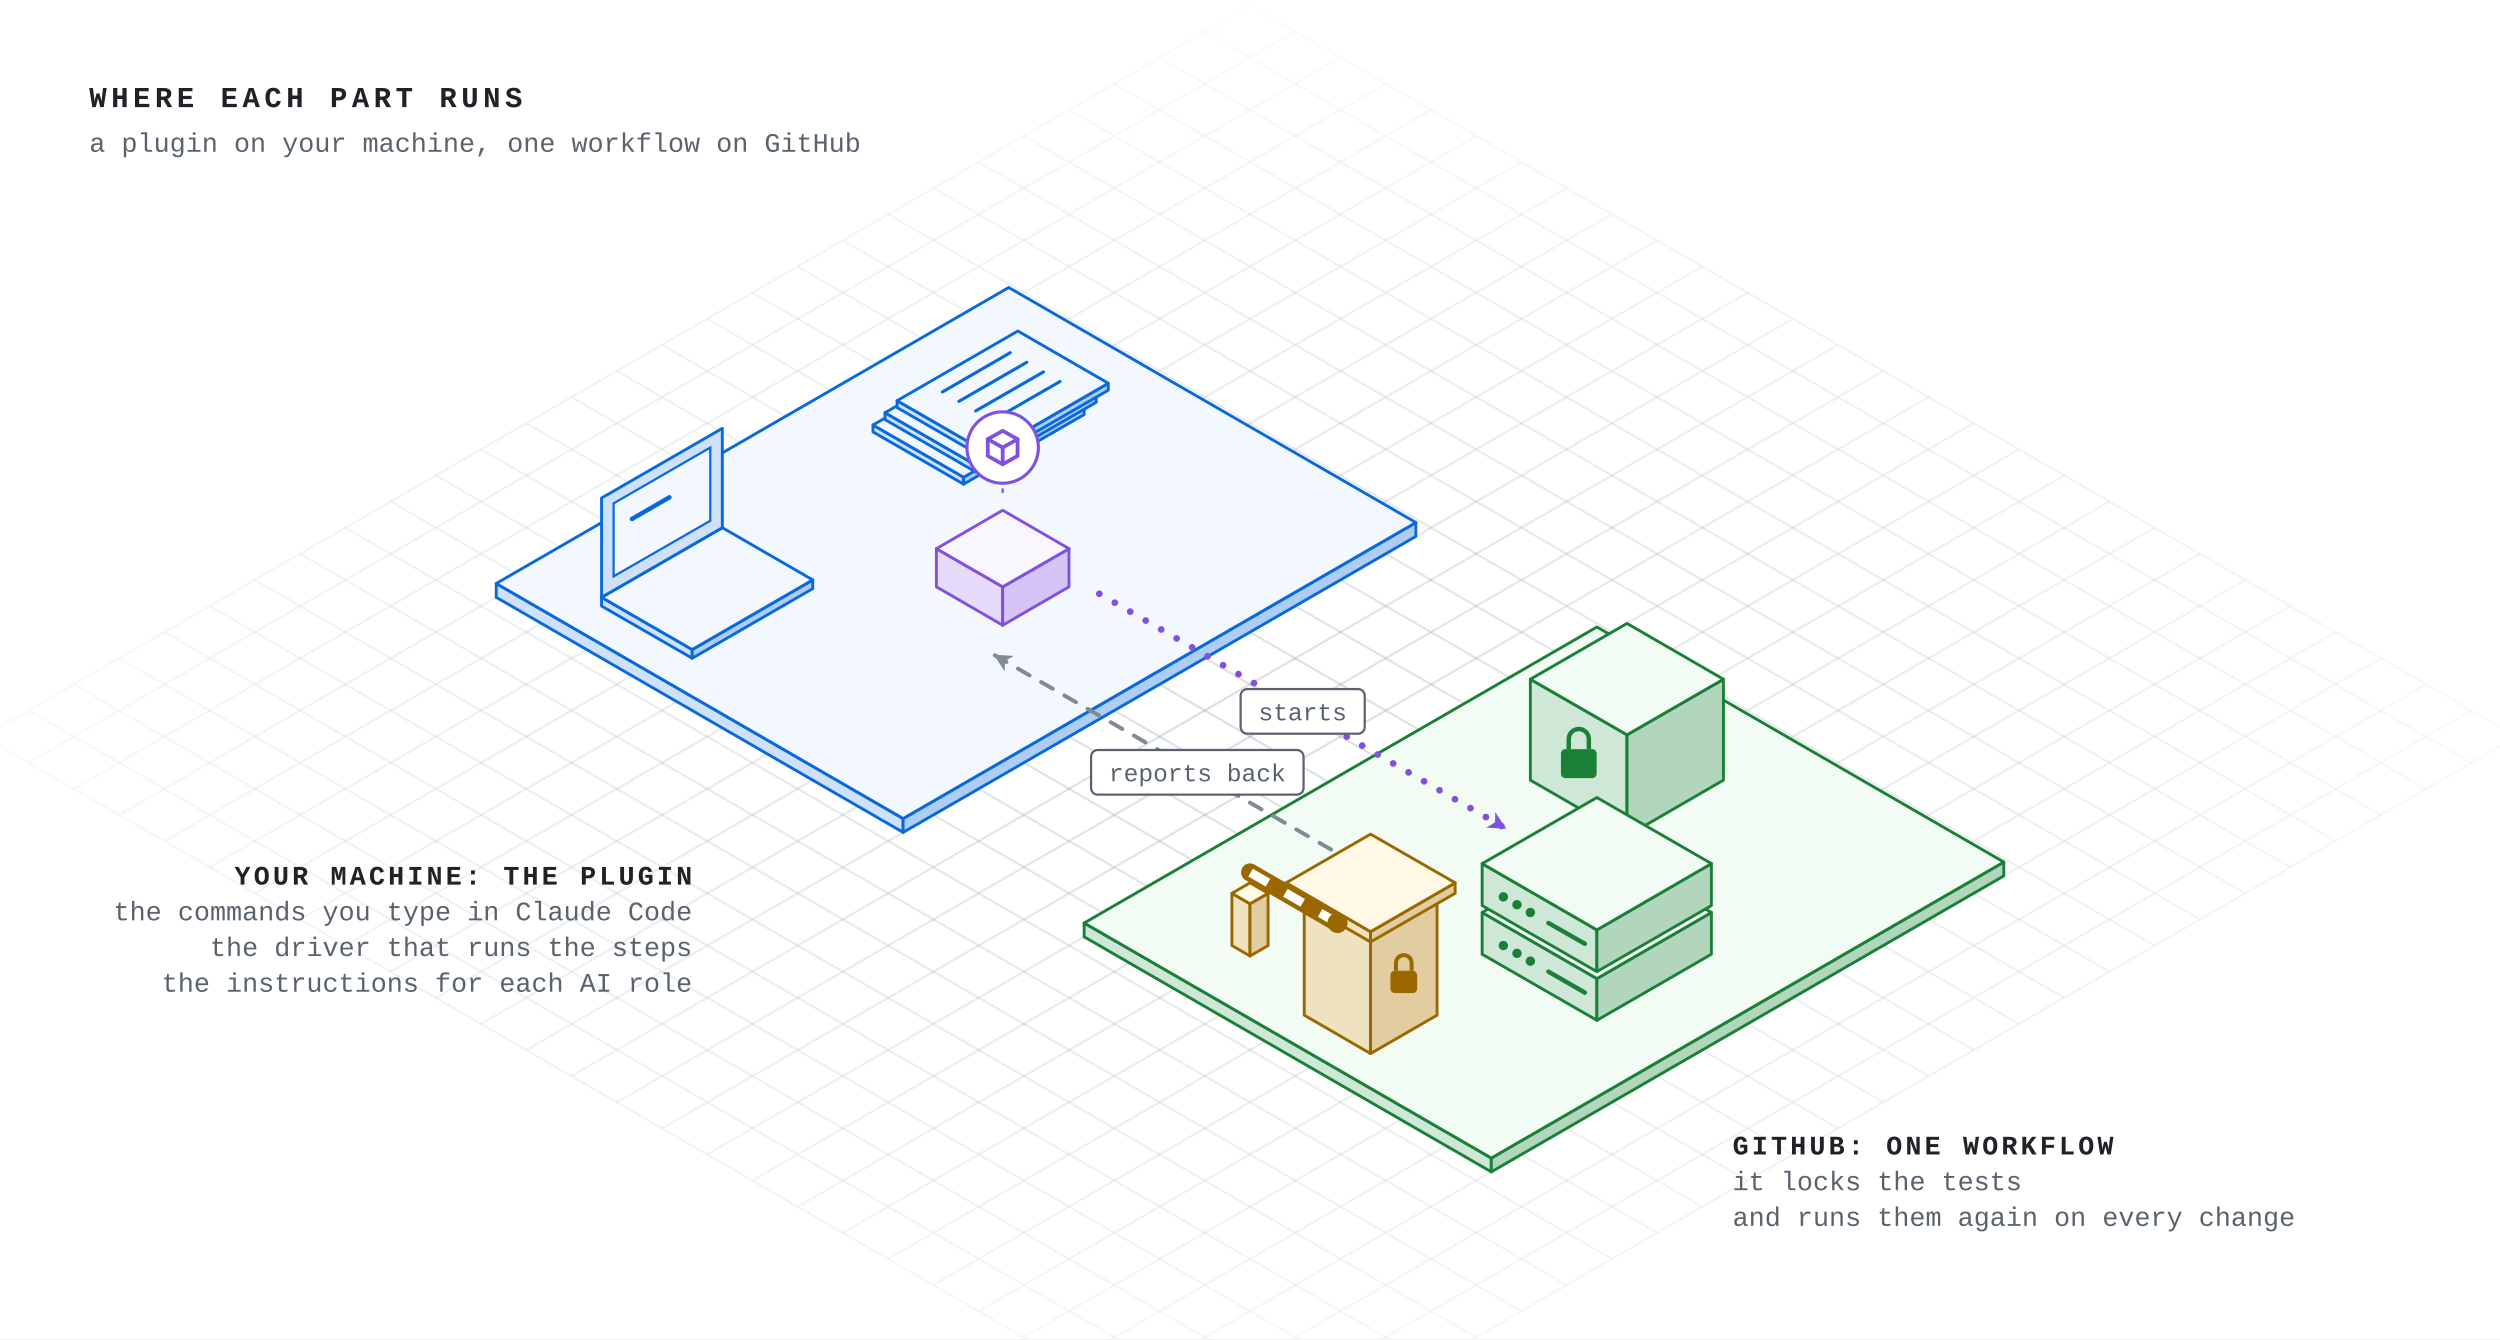
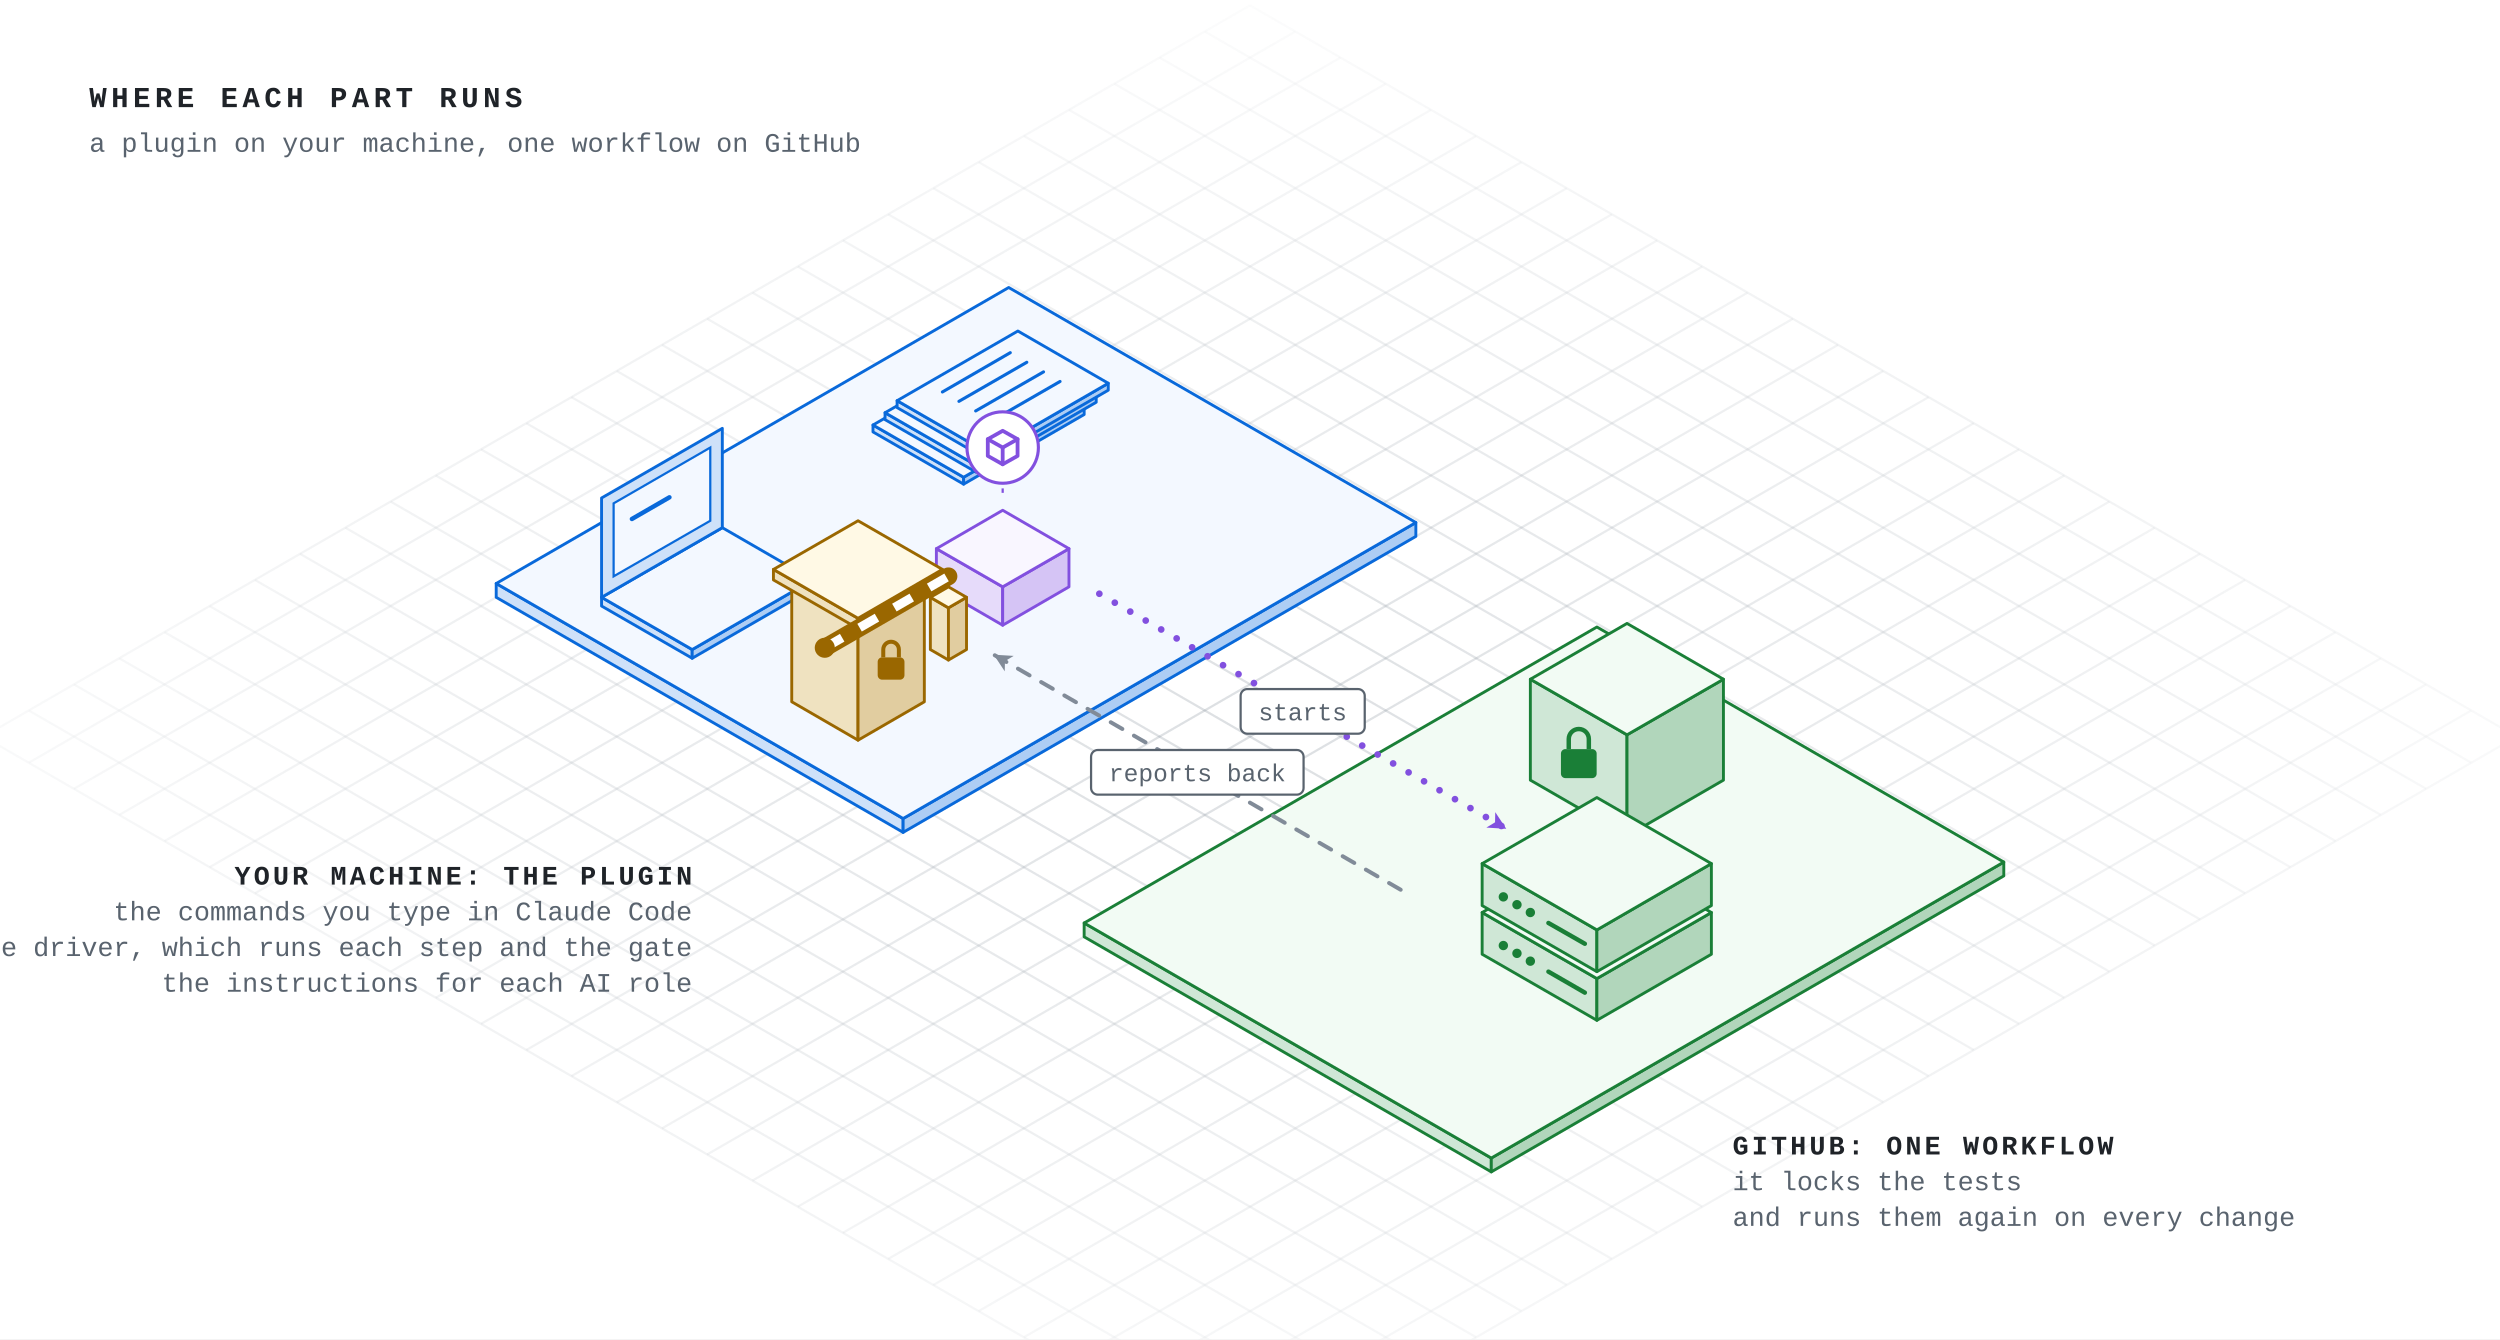
<svg xmlns="http://www.w3.org/2000/svg" viewBox="0 0 1120 600" width="1120" height="600" role="img" aria-labelledby="title desc" font-family="ui-monospace, SFMono-Regular, 'JetBrains Mono', 'Cascadia Mono', Menlo, Consolas, 'Liberation Mono', monospace">
  <defs>
    <radialGradient id="glow" cx="0.500" cy="0.550" r="0.6">
      <stop offset="0" stop-color="#fff" stop-opacity="1" />
      <stop offset="1" stop-color="#fff" stop-opacity="0" />
    </radialGradient>
    <mask id="fade">
      <rect width="1120" height="600" fill="url(#glow)" />
    </mask>
    <marker id="arrow-main" viewBox="0 0 10 10" refX="9" refY="5" markerWidth="10" markerHeight="10" markerUnits="userSpaceOnUse" orient="auto-start-reverse">
      <path d="M1,1 L9,5 L1,9 L3.2,5 z" fill="#8250df" />
    </marker>
    <marker id="arrow-side" viewBox="0 0 10 10" refX="9" refY="5" markerWidth="10" markerHeight="10" markerUnits="userSpaceOnUse" orient="auto-start-reverse">
      <path d="M1,1 L9,5 L1,9 L3.2,5 z" fill="#818b98" />
    </marker>
    <marker id="arrow-fail" viewBox="0 0 10 10" refX="9" refY="5" markerWidth="10" markerHeight="10" markerUnits="userSpaceOnUse" orient="auto-start-reverse">
      <path d="M1,1 L9,5 L1,9 L3.2,5 z" fill="#cf222e" />
    </marker>
    <marker id="arrow-pass" viewBox="0 0 10 10" refX="9" refY="5" markerWidth="10" markerHeight="10" markerUnits="userSpaceOnUse" orient="auto-start-reverse">
      <path d="M1,1 L9,5 L1,9 L3.2,5 z" fill="#1a7f37" />
    </marker>
  </defs>
  <style>.main{stroke-width:3;stroke-dasharray:0 8;animation:flow .8s linear infinite}.side{stroke-width:1.8;stroke-dasharray:6 6;animation:side 1.6s linear infinite}@keyframes flow{to{stroke-dashoffset:-8}}@keyframes side{to{stroke-dashoffset:-12}}.still-arm{display:none}@media (prefers-reduced-motion:reduce){.main,.side{animation:none}.ticket,.moving-arm{display:none}.still-arm{display:inline}}</style>
  <rect width="1120" height="600" fill="#ffffff" />
  <g mask="url(#fade)">
    <line x1="560.0" y1="2.4" x2="-7.4" y2="330.0" stroke="#818b98" stroke-opacity="0.28" stroke-width="1" />
    <line x1="560.0" y1="2.4" x2="1127.4" y2="330.0" stroke="#818b98" stroke-opacity="0.28" stroke-width="1" />
    <line x1="580.3" y1="14.1" x2="12.9" y2="341.7" stroke="#818b98" stroke-opacity="0.28" stroke-width="1" />
    <line x1="539.7" y1="14.1" x2="1107.1" y2="341.7" stroke="#818b98" stroke-opacity="0.28" stroke-width="1" />
    <line x1="600.5" y1="25.8" x2="33.1" y2="353.4" stroke="#818b98" stroke-opacity="0.28" stroke-width="1" />
    <line x1="519.5" y1="25.8" x2="1086.9" y2="353.4" stroke="#818b98" stroke-opacity="0.28" stroke-width="1" />
    <line x1="620.8" y1="37.5" x2="53.4" y2="365.1" stroke="#818b98" stroke-opacity="0.28" stroke-width="1" />
    <line x1="499.2" y1="37.5" x2="1066.6" y2="365.1" stroke="#818b98" stroke-opacity="0.28" stroke-width="1" />
    <line x1="641.1" y1="49.2" x2="73.7" y2="376.8" stroke="#818b98" stroke-opacity="0.28" stroke-width="1" />
    <line x1="478.9" y1="49.2" x2="1046.3" y2="376.8" stroke="#818b98" stroke-opacity="0.28" stroke-width="1" />
    <line x1="661.3" y1="60.9" x2="93.9" y2="388.5" stroke="#818b98" stroke-opacity="0.28" stroke-width="1" />
    <line x1="458.7" y1="60.9" x2="1026.1" y2="388.5" stroke="#818b98" stroke-opacity="0.28" stroke-width="1" />
    <line x1="681.6" y1="72.6" x2="114.2" y2="400.2" stroke="#818b98" stroke-opacity="0.28" stroke-width="1" />
    <line x1="438.4" y1="72.6" x2="1005.8" y2="400.2" stroke="#818b98" stroke-opacity="0.28" stroke-width="1" />
    <line x1="701.9" y1="84.3" x2="134.4" y2="411.9" stroke="#818b98" stroke-opacity="0.28" stroke-width="1" />
    <line x1="418.1" y1="84.3" x2="985.6" y2="411.9" stroke="#818b98" stroke-opacity="0.28" stroke-width="1" />
    <line x1="722.1" y1="96.0" x2="154.7" y2="423.6" stroke="#818b98" stroke-opacity="0.28" stroke-width="1" />
    <line x1="397.9" y1="96.0" x2="965.3" y2="423.6" stroke="#818b98" stroke-opacity="0.28" stroke-width="1" />
    <line x1="742.4" y1="107.7" x2="175.0" y2="435.3" stroke="#818b98" stroke-opacity="0.28" stroke-width="1" />
    <line x1="377.6" y1="107.7" x2="945.0" y2="435.3" stroke="#818b98" stroke-opacity="0.28" stroke-width="1" />
    <line x1="762.6" y1="119.4" x2="195.2" y2="447.0" stroke="#818b98" stroke-opacity="0.28" stroke-width="1" />
    <line x1="357.4" y1="119.4" x2="924.8" y2="447.0" stroke="#818b98" stroke-opacity="0.28" stroke-width="1" />
    <line x1="782.9" y1="131.1" x2="215.5" y2="458.7" stroke="#818b98" stroke-opacity="0.28" stroke-width="1" />
    <line x1="337.1" y1="131.1" x2="904.5" y2="458.7" stroke="#818b98" stroke-opacity="0.28" stroke-width="1" />
    <line x1="803.2" y1="142.8" x2="235.8" y2="470.4" stroke="#818b98" stroke-opacity="0.28" stroke-width="1" />
    <line x1="316.8" y1="142.8" x2="884.2" y2="470.4" stroke="#818b98" stroke-opacity="0.28" stroke-width="1" />
    <line x1="823.4" y1="154.5" x2="256.0" y2="482.1" stroke="#818b98" stroke-opacity="0.28" stroke-width="1" />
    <line x1="296.6" y1="154.5" x2="864.0" y2="482.1" stroke="#818b98" stroke-opacity="0.28" stroke-width="1" />
    <line x1="843.7" y1="166.2" x2="276.3" y2="493.8" stroke="#818b98" stroke-opacity="0.28" stroke-width="1" />
    <line x1="276.3" y1="166.2" x2="843.7" y2="493.8" stroke="#818b98" stroke-opacity="0.28" stroke-width="1" />
    <line x1="864.0" y1="177.9" x2="296.6" y2="505.5" stroke="#818b98" stroke-opacity="0.28" stroke-width="1" />
    <line x1="256.0" y1="177.9" x2="823.4" y2="505.5" stroke="#818b98" stroke-opacity="0.28" stroke-width="1" />
    <line x1="884.2" y1="189.6" x2="316.8" y2="517.2" stroke="#818b98" stroke-opacity="0.28" stroke-width="1" />
    <line x1="235.8" y1="189.6" x2="803.2" y2="517.2" stroke="#818b98" stroke-opacity="0.28" stroke-width="1" />
    <line x1="904.5" y1="201.3" x2="337.1" y2="528.9" stroke="#818b98" stroke-opacity="0.28" stroke-width="1" />
    <line x1="215.5" y1="201.3" x2="782.9" y2="528.9" stroke="#818b98" stroke-opacity="0.28" stroke-width="1" />
    <line x1="924.8" y1="213.0" x2="357.4" y2="540.6" stroke="#818b98" stroke-opacity="0.28" stroke-width="1" />
    <line x1="195.2" y1="213.0" x2="762.6" y2="540.6" stroke="#818b98" stroke-opacity="0.28" stroke-width="1" />
    <line x1="945.0" y1="224.7" x2="377.6" y2="552.3" stroke="#818b98" stroke-opacity="0.28" stroke-width="1" />
    <line x1="175.0" y1="224.7" x2="742.4" y2="552.3" stroke="#818b98" stroke-opacity="0.28" stroke-width="1" />
    <line x1="965.3" y1="236.4" x2="397.9" y2="564.0" stroke="#818b98" stroke-opacity="0.28" stroke-width="1" />
    <line x1="154.7" y1="236.4" x2="722.1" y2="564.0" stroke="#818b98" stroke-opacity="0.28" stroke-width="1" />
    <line x1="985.6" y1="248.1" x2="418.1" y2="575.7" stroke="#818b98" stroke-opacity="0.28" stroke-width="1" />
    <line x1="134.4" y1="248.1" x2="701.9" y2="575.7" stroke="#818b98" stroke-opacity="0.28" stroke-width="1" />
    <line x1="1005.8" y1="259.8" x2="438.4" y2="587.4" stroke="#818b98" stroke-opacity="0.28" stroke-width="1" />
    <line x1="114.2" y1="259.8" x2="681.6" y2="587.4" stroke="#818b98" stroke-opacity="0.28" stroke-width="1" />
    <line x1="1026.1" y1="271.5" x2="458.7" y2="599.1" stroke="#818b98" stroke-opacity="0.28" stroke-width="1" />
    <line x1="93.9" y1="271.5" x2="661.3" y2="599.1" stroke="#818b98" stroke-opacity="0.28" stroke-width="1" />
    <line x1="1046.3" y1="283.2" x2="478.9" y2="610.8" stroke="#818b98" stroke-opacity="0.28" stroke-width="1" />
    <line x1="73.7" y1="283.2" x2="641.1" y2="610.8" stroke="#818b98" stroke-opacity="0.28" stroke-width="1" />
    <line x1="1066.6" y1="294.9" x2="499.2" y2="622.5" stroke="#818b98" stroke-opacity="0.28" stroke-width="1" />
    <line x1="53.4" y1="294.9" x2="620.8" y2="622.5" stroke="#818b98" stroke-opacity="0.28" stroke-width="1" />
    <line x1="1086.9" y1="306.6" x2="519.5" y2="634.2" stroke="#818b98" stroke-opacity="0.28" stroke-width="1" />
    <line x1="33.1" y1="306.6" x2="600.5" y2="634.2" stroke="#818b98" stroke-opacity="0.28" stroke-width="1" />
    <line x1="1107.1" y1="318.3" x2="539.7" y2="645.9" stroke="#818b98" stroke-opacity="0.28" stroke-width="1" />
    <line x1="12.9" y1="318.3" x2="580.3" y2="645.9" stroke="#818b98" stroke-opacity="0.28" stroke-width="1" />
    <line x1="1127.4" y1="330.0" x2="560.0" y2="657.6" stroke="#818b98" stroke-opacity="0.28" stroke-width="1" />
    <line x1="-7.4" y1="330.0" x2="560.0" y2="657.6" stroke="#818b98" stroke-opacity="0.28" stroke-width="1" />
  </g>
  <polygon points="222.3,261.4 404.6,366.7 404.6,372.9 222.3,267.6" fill="#cee1f9" stroke="#0969da" stroke-width="1.3" stroke-linejoin="round" />
  <polygon points="404.6,366.7 634.3,234.1 634.3,240.3 404.6,372.9" fill="#adcdf4" stroke="#0969da" stroke-width="1.3" stroke-linejoin="round" />
  <polygon points="222.3,261.4 404.6,366.7 634.3,234.1 451.9,128.8" fill="#f3f8ff" stroke="#0969da" stroke-width="1.3" stroke-linejoin="round" />
  <polygon points="485.7,413.5 668.1,518.8 668.1,525.0 485.7,419.7" fill="#cfe7d6" stroke="#1a7f37" stroke-width="1.3" stroke-linejoin="round" />
  <polygon points="668.1,518.8 897.7,386.2 897.7,392.4 668.1,525.0" fill="#b1d6bb" stroke="#1a7f37" stroke-width="1.3" stroke-linejoin="round" />
  <polygon points="485.7,413.5 668.1,518.8 897.7,386.2 715.4,280.9" fill="#f2fbf4" stroke="#1a7f37" stroke-width="1.3" stroke-linejoin="round" />
  <polyline class="main" points="492.5,266.0 674.8,371.3" fill="none" stroke="#8250df" stroke-linecap="round" stroke-linejoin="round" marker-end="url(#arrow-main)" />
  <polyline class="side" points="627.5,398.6 445.2,293.3" fill="none" stroke="#818b98" stroke-linecap="round" stroke-linejoin="round" marker-end="url(#arrow-side)" />
  <polygon points="391.1,190.4 431.7,213.8 431.7,216.9 391.1,193.5" fill="#cee1f9" stroke="#0969da" stroke-width="1.3" stroke-linejoin="round" />
  <polygon points="431.7,213.8 485.7,182.6 485.7,185.7 431.7,216.9" fill="#adcdf4" stroke="#0969da" stroke-width="1.3" stroke-linejoin="round" />
  <polygon points="391.1,190.4 431.7,213.8 485.7,182.6 445.2,159.2" fill="#f3f8ff" stroke="#0969da" stroke-width="1.3" stroke-linejoin="round" />
  <polygon points="396.5,184.9 437.1,208.3 437.1,211.4 396.5,188.0" fill="#cee1f9" stroke="#0969da" stroke-width="1.3" stroke-linejoin="round" />
  <polygon points="437.1,208.3 491.1,177.1 491.1,180.2 437.1,211.4" fill="#adcdf4" stroke="#0969da" stroke-width="1.3" stroke-linejoin="round" />
  <polygon points="396.5,184.9 437.1,208.3 491.1,177.1 450.6,153.7" fill="#f3f8ff" stroke="#0969da" stroke-width="1.3" stroke-linejoin="round" />
  <polygon points="401.9,179.5 442.5,202.9 442.5,206.0 401.9,182.6" fill="#cee1f9" stroke="#0969da" stroke-width="1.3" stroke-linejoin="round" />
  <polygon points="442.5,202.9 496.5,171.7 496.5,174.8 442.5,206.0" fill="#adcdf4" stroke="#0969da" stroke-width="1.3" stroke-linejoin="round" />
  <polygon points="401.9,179.5 442.5,202.9 496.5,171.7 456.0,148.3" fill="#f3f8ff" stroke="#0969da" stroke-width="1.3" stroke-linejoin="round" />
  <line x1="452.6" y1="158.0" x2="422.2" y2="175.6" stroke="#0969da" stroke-width="1.4" stroke-linecap="round" />
  <line x1="460.0" y1="162.3" x2="429.6" y2="179.8" stroke="#0969da" stroke-width="1.4" stroke-linecap="round" />
  <line x1="467.5" y1="166.6" x2="437.1" y2="184.1" stroke="#0969da" stroke-width="1.4" stroke-linecap="round" />
  <line x1="474.9" y1="170.9" x2="444.5" y2="188.4" stroke="#0969da" stroke-width="1.4" stroke-linecap="round" />
  <polygon points="419.5,245.8 449.2,262.9 449.2,280.1 419.5,262.9" fill="#e6dbfa" stroke="#8250df" stroke-width="1.3" stroke-linejoin="round" />
  <polygon points="449.2,262.9 478.9,245.8 478.9,262.9 449.2,280.1" fill="#d5c4f5" stroke="#8250df" stroke-width="1.3" stroke-linejoin="round" />
  <polygon points="419.5,245.8 449.2,262.9 478.9,245.8 449.2,228.6" fill="#f9f6ff" stroke="#8250df" stroke-width="1.3" stroke-linejoin="round" />
  <line x1="449.2" y1="220.8" x2="449.2" y2="216.5" stroke="#8250df" stroke-width="1" stroke-dasharray="2 3" />
  <circle cx="449.2" cy="200.5" r="16" fill="#ffffff" stroke="#8250df" stroke-width="1.4" />
  <g transform="translate(439.2,190.5) scale(0.8333)" fill="none" stroke="#8250df" stroke-width="2.04" stroke-linecap="round" stroke-linejoin="round">
    <path d="M12 3l8 4.5v9L12 21l-8-4.5v-9z" />
    <path d="M4 7.5l8 4.5l8-4.5" />
    <path d="M12 12v9" />
  </g>
  <polygon points="269.5,267.6 310.1,291.0 310.1,294.9 269.5,271.5" fill="#cee1f9" stroke="#0969da" stroke-width="1.3" stroke-linejoin="round" />
  <polygon points="310.1,291.0 364.1,259.8 364.1,263.7 310.1,294.9" fill="#adcdf4" stroke="#0969da" stroke-width="1.3" stroke-linejoin="round" />
  <polygon points="269.5,267.6 310.1,291.0 364.1,259.8 323.6,236.4" fill="#f3f8ff" stroke="#0969da" stroke-width="1.3" stroke-linejoin="round" />
  <polygon points="323.6,236.4 269.5,267.6 269.5,223.1 323.6,191.9" fill="#cee1f9" stroke="#0969da" stroke-width="1.3" stroke-linejoin="round" />
  <polygon points="318.2,233.3 274.9,258.2 274.9,225.5 318.2,200.5" fill="#f3f8ff" stroke="#0969da" stroke-width="1" />
  <line x1="283.1" y1="232.5" x2="299.9" y2="222.8" stroke="#0969da" stroke-width="2" stroke-linecap="round" />
+   <polygon points="354.7,259.8 384.4,277.0 384.4,331.6 354.7,314.4" fill="#efe2c0" stroke="#9a6700" stroke-width="1.3" stroke-linejoin="round" />
+   <polygon points="384.4,277.0 414.1,259.8 414.1,314.4 384.4,331.6" fill="#e1cda0" stroke="#9a6700" stroke-width="1.3" stroke-linejoin="round" />
+   <polygon points="354.7,259.8 384.4,277.0 414.1,259.8 384.4,242.6" fill="#fff9e5" stroke="#9a6700" stroke-width="1.3" stroke-linejoin="round" />
+   <polygon points="346.5,255.1 384.4,277.0 384.4,281.6 346.5,259.8" fill="#efe2c0" stroke="#9a6700" stroke-width="1.3" stroke-linejoin="round" />
+   <polygon points="384.4,277.0 422.2,255.1 422.2,259.8 384.4,281.6" fill="#e1cda0" stroke="#9a6700" stroke-width="1.3" stroke-linejoin="round" />
+   <polygon points="346.5,255.1 384.4,277.0 422.2,255.1 384.4,233.3" fill="#fff9e5" stroke="#9a6700" stroke-width="1.3" stroke-linejoin="round" />
+   <rect x="393.2" y="294.5" width="12" height="10" rx="2" fill="#9a6700" />
+   <path d="M395.7,294.5 v-3.5 a3.5,3.5 0 0 1 7,0 v3.5" fill="none" stroke="#9a6700" stroke-width="1.8" />
+   <polygon points="416.8,267.6 424.9,272.3 424.9,295.7 416.8,291.0" fill="#efe2c0" stroke="#9a6700" stroke-width="1.3" stroke-linejoin="round" />
+   <polygon points="424.9,272.3 433.0,267.6 433.0,291.0 424.9,295.7" fill="#e1cda0" stroke="#9a6700" stroke-width="1.3" stroke-linejoin="round" />
+   <polygon points="416.8,267.6 424.9,272.3 433.0,267.6 424.9,262.9" fill="#fff9e5" stroke="#9a6700" stroke-width="1.3" stroke-linejoin="round" />
+   <g class="moving-arm">
+     <line x1="369.5" y1="290.2" x2="424.9" y2="258.2" stroke="#9a6700" stroke-width="8" stroke-linecap="round" />
+     <line x1="369.5" y1="290.2" x2="424.9" y2="258.2" stroke="#ffffff" stroke-width="4" stroke-dasharray="9 9" />
+   </g>
+   <g class="still-arm">
+     <line x1="369.5" y1="290.2" x2="424.9" y2="258.2" stroke="#9a6700" stroke-width="8" stroke-linecap="round" />
+     <line x1="369.5" y1="290.2" x2="424.9" y2="258.2" stroke="#ffffff" stroke-width="4" stroke-dasharray="9 9" />
+   </g>
+   <circle cx="369.5" cy="290.2" r="4.5" fill="#9a6700" />
  <polygon points="685.6,304.3 728.9,329.2 728.9,374.5 685.6,349.5" fill="#cfe7d6" stroke="#1a7f37" stroke-width="1.3" stroke-linejoin="round" />
  <polygon points="728.9,329.2 772.1,304.3 772.1,349.5 728.9,374.5" fill="#b1d6bb" stroke="#1a7f37" stroke-width="1.3" stroke-linejoin="round" />
  <polygon points="685.6,304.3 728.9,329.2 772.1,304.3 728.9,279.3" fill="#f2fbf4" stroke="#1a7f37" stroke-width="1.3" stroke-linejoin="round" />
  <rect x="699.3" y="335.6" width="16" height="13" rx="2" fill="#1a7f37" />
  <path d="M702.8,335.6 v-4.5 a4.5,4.5 0 0 1 9,0 v4.5" fill="none" stroke="#1a7f37" stroke-width="2" />
  <polygon points="664.0,408.8 715.4,438.4 715.4,457.1 664.0,427.5" fill="#cfe7d6" stroke="#1a7f37" stroke-width="1.3" stroke-linejoin="round" />
  <polygon points="715.4,438.4 766.7,408.8 766.7,427.5 715.4,457.1" fill="#b1d6bb" stroke="#1a7f37" stroke-width="1.3" stroke-linejoin="round" />
  <polygon points="664.0,408.8 715.4,438.4 766.7,408.8 715.4,379.1" fill="#f2fbf4" stroke="#1a7f37" stroke-width="1.3" stroke-linejoin="round" />
  <circle cx="673.5" cy="423.6" r="2.1" fill="#1a7f37" />
  <circle cx="679.6" cy="427.1" r="2.1" fill="#1a7f37" />
  <circle cx="685.6" cy="430.6" r="2.1" fill="#1a7f37" />
  <line x1="693.7" y1="435.3" x2="710.0" y2="444.7" stroke="#1a7f37" stroke-width="2" stroke-linecap="round" />
  <polygon points="664.0,386.9 715.4,416.6 715.4,435.3 664.0,405.7" fill="#cfe7d6" stroke="#1a7f37" stroke-width="1.3" stroke-linejoin="round" />
  <polygon points="715.4,416.6 766.7,386.9 766.7,405.7 715.4,435.3" fill="#b1d6bb" stroke="#1a7f37" stroke-width="1.3" stroke-linejoin="round" />
  <polygon points="664.0,386.9 715.4,416.6 766.7,386.9 715.4,357.3" fill="#f2fbf4" stroke="#1a7f37" stroke-width="1.3" stroke-linejoin="round" />
  <circle cx="673.5" cy="401.8" r="2.1" fill="#1a7f37" />
  <circle cx="679.6" cy="405.3" r="2.1" fill="#1a7f37" />
  <circle cx="685.6" cy="408.8" r="2.1" fill="#1a7f37" />
  <line x1="693.7" y1="413.5" x2="710.0" y2="422.8" stroke="#1a7f37" stroke-width="2" stroke-linecap="round" />
-   <polygon points="584.3,400.2 614.0,417.4 614.0,472.0 584.3,454.8" fill="#efe2c0" stroke="#9a6700" stroke-width="1.3" stroke-linejoin="round" />
-   <polygon points="614.0,417.4 643.8,400.2 643.8,454.8 614.0,472.0" fill="#e1cda0" stroke="#9a6700" stroke-width="1.3" stroke-linejoin="round" />
-   <polygon points="584.3,400.2 614.0,417.4 643.8,400.2 614.0,383.0" fill="#fff9e5" stroke="#9a6700" stroke-width="1.3" stroke-linejoin="round" />
-   <polygon points="576.2,395.5 614.0,417.4 614.0,422.0 576.2,400.2" fill="#efe2c0" stroke="#9a6700" stroke-width="1.3" stroke-linejoin="round" />
-   <polygon points="614.0,417.4 651.9,395.5 651.9,400.2 614.0,422.0" fill="#e1cda0" stroke="#9a6700" stroke-width="1.3" stroke-linejoin="round" />
-   <polygon points="576.2,395.5 614.0,417.4 651.9,395.5 614.0,373.7" fill="#fff9e5" stroke="#9a6700" stroke-width="1.3" stroke-linejoin="round" />
-   <rect x="622.9" y="434.9" width="12" height="10" rx="2" fill="#9a6700" />
-   <path d="M625.4,434.9 v-3.5 a3.5,3.5 0 0 1 7,0 v3.5" fill="none" stroke="#9a6700" stroke-width="1.8" />
-   <polygon points="551.9,400.2 560.0,404.9 560.0,428.3 551.9,423.6" fill="#efe2c0" stroke="#9a6700" stroke-width="1.3" stroke-linejoin="round" />
-   <polygon points="560.0,404.9 568.1,400.2 568.1,423.6 560.0,428.3" fill="#e1cda0" stroke="#9a6700" stroke-width="1.3" stroke-linejoin="round" />
-   <polygon points="551.9,400.2 560.0,404.9 568.1,400.2 560.0,395.5" fill="#fff9e5" stroke="#9a6700" stroke-width="1.3" stroke-linejoin="round" />
-   <g class="moving-arm">
-     <line x1="599.2" y1="413.5" x2="560.0" y2="390.8" stroke="#9a6700" stroke-width="8" stroke-linecap="round" />
-     <line x1="599.2" y1="413.5" x2="560.0" y2="390.8" stroke="#ffffff" stroke-width="4" stroke-dasharray="9 9" />
-   </g>
-   <g class="still-arm">
-     <line x1="599.2" y1="413.5" x2="560.0" y2="390.8" stroke="#9a6700" stroke-width="8" stroke-linecap="round" />
-     <line x1="599.2" y1="413.5" x2="560.0" y2="390.8" stroke="#ffffff" stroke-width="4" stroke-dasharray="9 9" />
-   </g>
-   <circle cx="599.2" cy="413.5" r="4.5" fill="#9a6700" />
  <text x="40" y="48" font-size="13" font-weight="700" letter-spacing="2" fill="#1f2328">WHERE EACH PART RUNS</text>
  <text x="40" y="68" font-size="12" fill="#59636e">a plugin on your machine, one workflow on GitHub</text>
  <rect x="555.8" y="308.7" width="55.6" height="20" rx="3" fill="#ffffff" stroke="#59636e" />
  <text x="583.6" y="322.7" text-anchor="middle" font-size="11" fill="#59636e">starts</text>
  <rect x="488.8" y="336.0" width="95.2" height="20" rx="3" fill="#ffffff" stroke="#59636e" />
  <text x="536.4" y="350.0" text-anchor="middle" font-size="11" fill="#59636e">reports back</text>
  <text x="310.1" y="396.3" text-anchor="end" font-size="12" font-weight="700" letter-spacing="1.4" fill="#1f2328">YOUR MACHINE: THE PLUGIN</text>
  <text x="310.1" y="412.3" text-anchor="end" font-size="12" fill="#59636e">the commands you type in Claude Code</text>
-   <text x="310.1" y="428.3" text-anchor="end" font-size="12" fill="#59636e">the driver that runs the steps</text>
+   <text x="310.1" y="428.3" text-anchor="end" font-size="12" fill="#59636e">the driver, which runs each step and the gate</text>
  <text x="310.1" y="444.3" text-anchor="end" font-size="12" fill="#59636e">the instructions for each AI role</text>
  <text x="776.2" y="517.2" text-anchor="start" font-size="12" font-weight="700" letter-spacing="1.4" fill="#1f2328">GITHUB: ONE WORKFLOW</text>
  <text x="776.2" y="533.2" text-anchor="start" font-size="12" fill="#59636e">it locks the tests</text>
  <text x="776.2" y="549.2" text-anchor="start" font-size="12" fill="#59636e">and runs them again on every change</text>
</svg>
